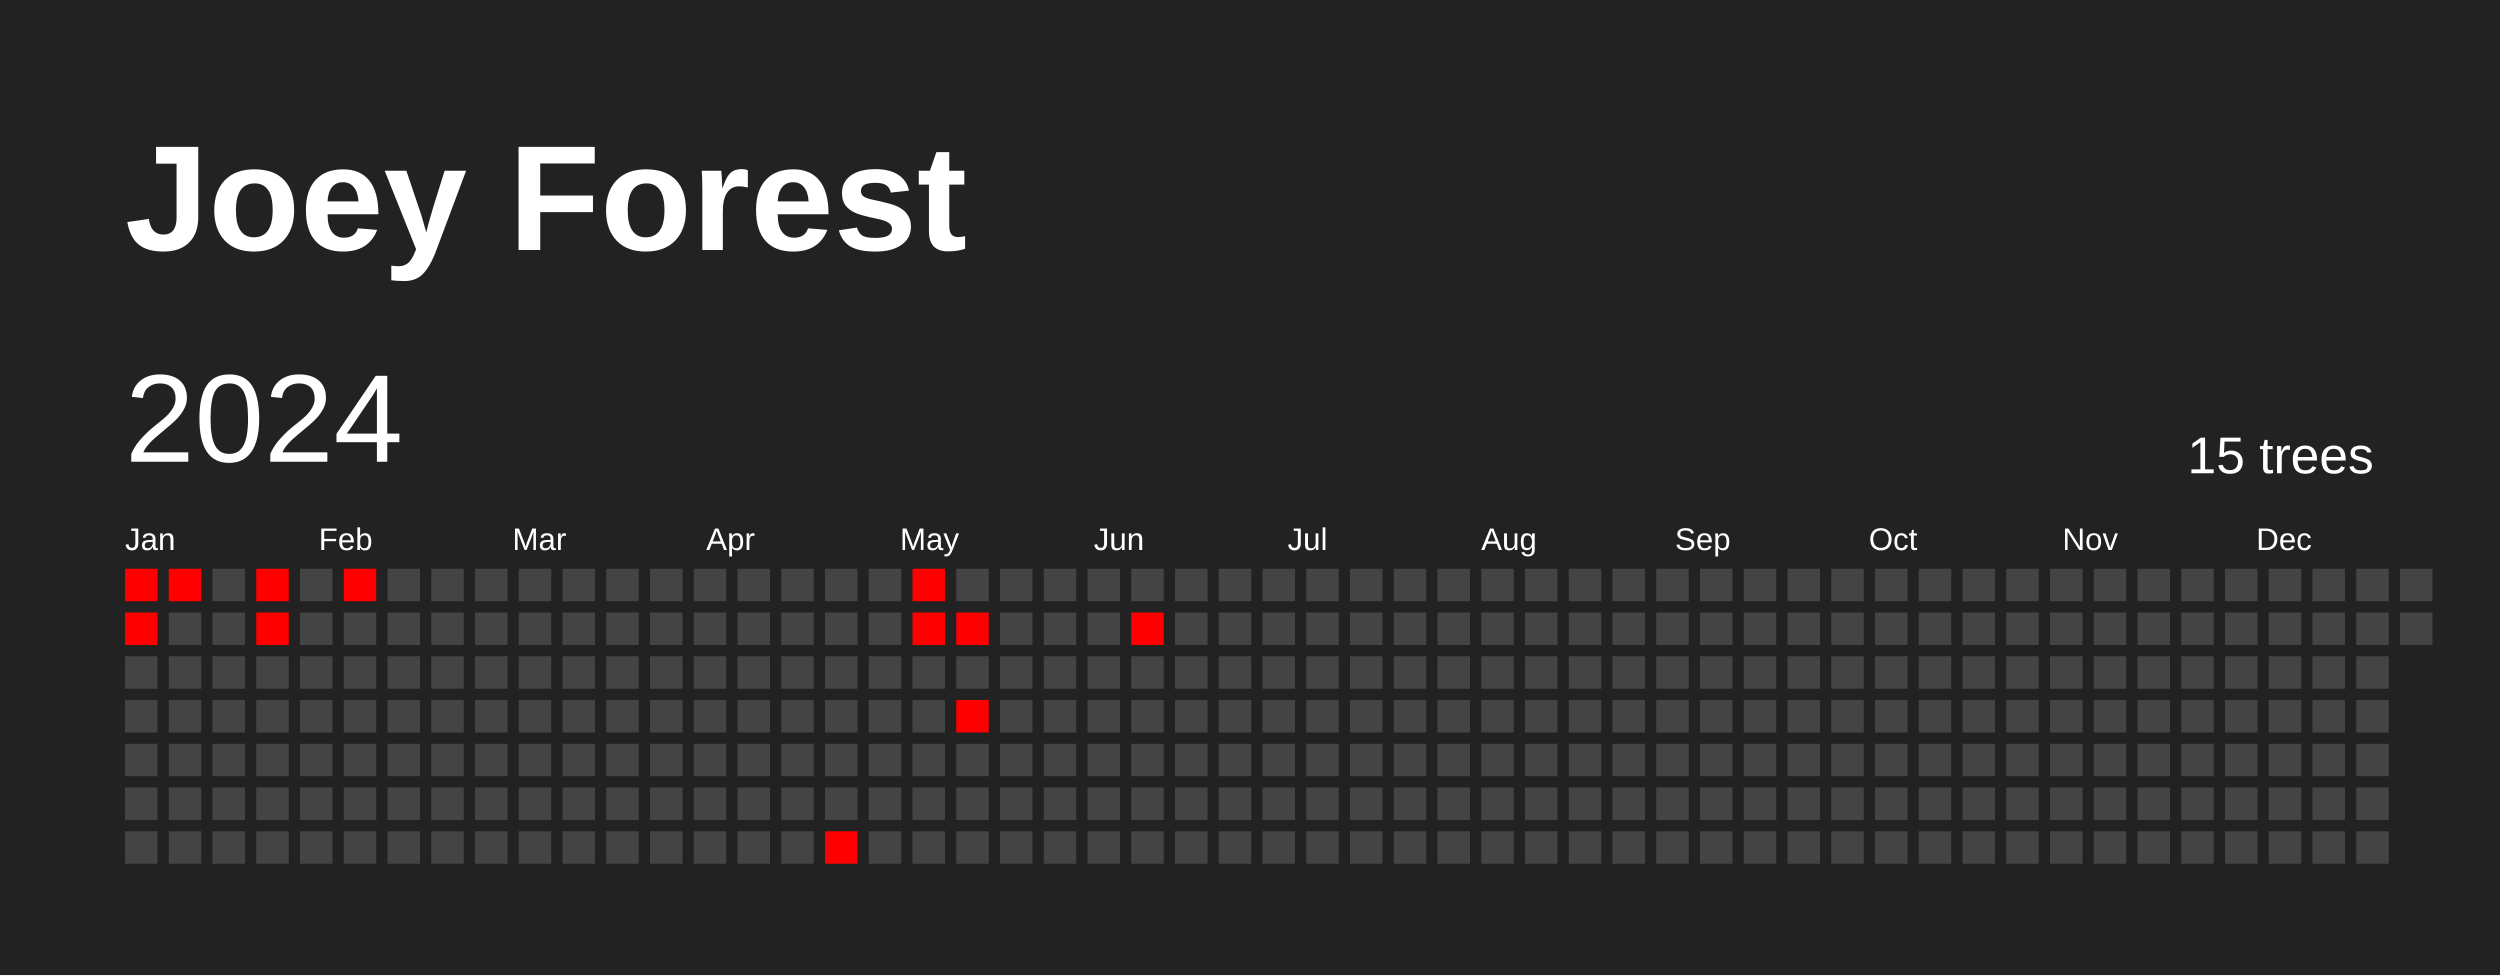
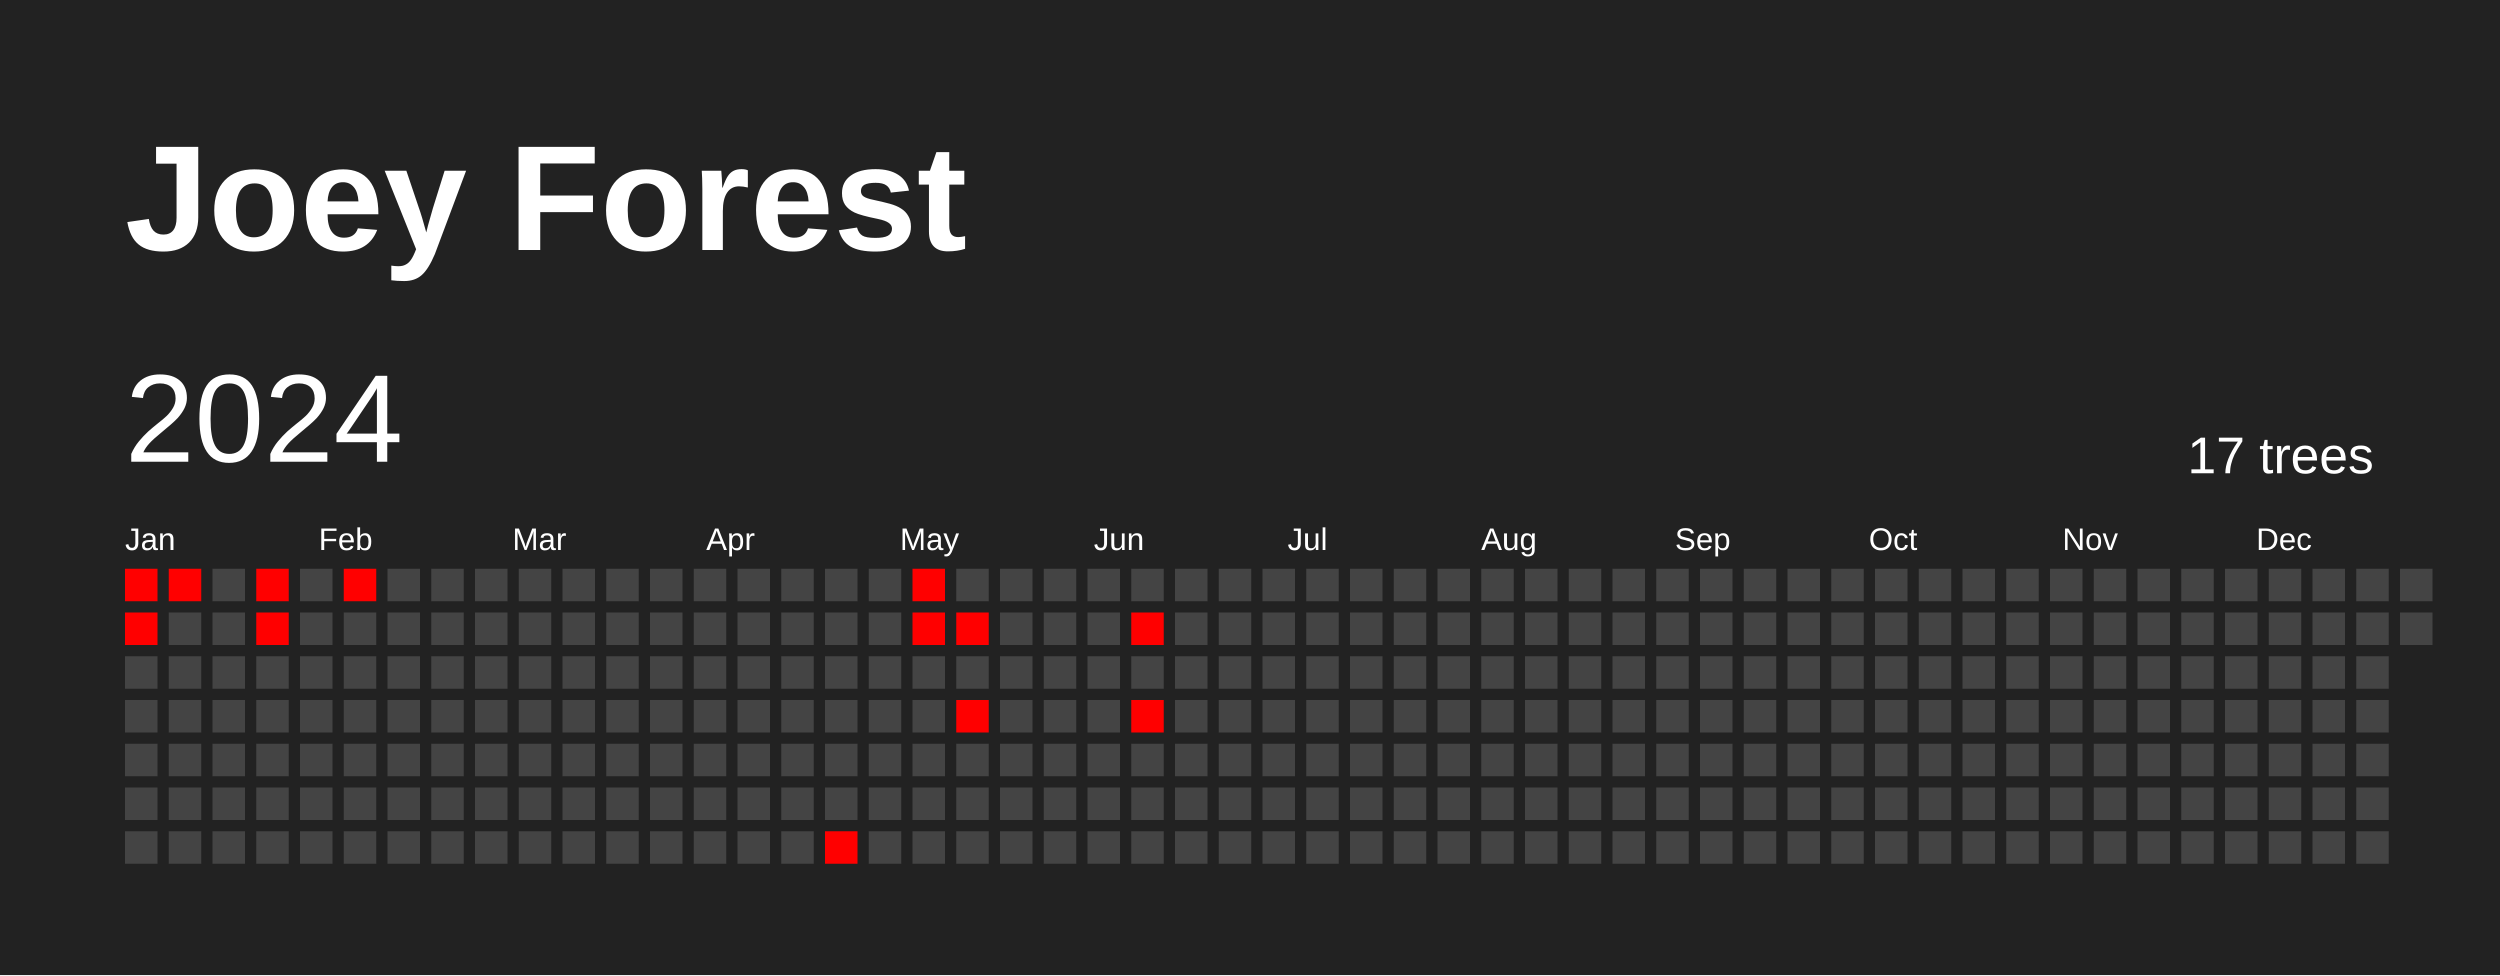
<svg xmlns="http://www.w3.org/2000/svg" baseProfile="full" height="78mm" version="1.1" viewBox="0,0,200,78" width="200mm">
  <defs />
  <rect fill="#222222" height="78" width="200" x="0" y="0" />
  <text fill="#FFFFFF" style="font-size:12px; font-family:Arial; font-weight:bold;" x="10" y="20">Joey Forest</text>
  <text dominant-baseline="hanging" fill="#FFFFFF" style="font-size:10.0px; font-family:Arial;" x="10" y="30">2024</text>
-   <text dominant-baseline="hanging" fill="#FFFFFF" style="font-size:4.125px; font-family:Arial;" x="175" y="35">15 trees</text>
+   <text dominant-baseline="hanging" fill="#FFFFFF" style="font-size:4.125px; font-family:Arial;" x="175" y="35">17 trees</text>
  <text fill="#FFFFFF" style="font-size:2.5px; font-family:Arial" x="10.0" y="44">Jan</text>
  <text fill="#FFFFFF" style="font-size:2.5px; font-family:Arial" x="25.5" y="44">Feb</text>
  <text fill="#FFFFFF" style="font-size:2.5px; font-family:Arial" x="41.0" y="44">Mar</text>
  <text fill="#FFFFFF" style="font-size:2.5px; font-family:Arial" x="56.5" y="44">Apr</text>
  <text fill="#FFFFFF" style="font-size:2.5px; font-family:Arial" x="72.0" y="44">May</text>
  <text fill="#FFFFFF" style="font-size:2.5px; font-family:Arial" x="87.5" y="44">Jun</text>
  <text fill="#FFFFFF" style="font-size:2.5px; font-family:Arial" x="103.0" y="44">Jul</text>
  <text fill="#FFFFFF" style="font-size:2.5px; font-family:Arial" x="118.5" y="44">Aug</text>
  <text fill="#FFFFFF" style="font-size:2.5px; font-family:Arial" x="134.0" y="44">Sep</text>
  <text fill="#FFFFFF" style="font-size:2.5px; font-family:Arial" x="149.5" y="44">Oct</text>
  <text fill="#FFFFFF" style="font-size:2.5px; font-family:Arial" x="165.0" y="44">Nov</text>
  <text fill="#FFFFFF" style="font-size:2.5px; font-family:Arial" x="180.5" y="44">Dec</text>
  <rect fill="red" height="2.6" width="2.6" x="10.0" y="45.5" />
  <rect fill="red" height="2.6" width="2.6" x="10.0" y="49.0" />
  <rect fill="#444444" height="2.6" width="2.6" x="10.0" y="52.5" />
  <rect fill="#444444" height="2.6" width="2.6" x="10.0" y="56.0" />
  <rect fill="#444444" height="2.6" width="2.6" x="10.0" y="59.5" />
  <rect fill="#444444" height="2.6" width="2.6" x="10.0" y="63.0" />
  <rect fill="#444444" height="2.6" width="2.6" x="10.0" y="66.5" />
  <rect fill="red" height="2.6" width="2.6" x="13.5" y="45.5" />
  <rect fill="#444444" height="2.6" width="2.6" x="13.5" y="49.0" />
  <rect fill="#444444" height="2.6" width="2.6" x="13.5" y="52.5" />
  <rect fill="#444444" height="2.6" width="2.6" x="13.5" y="56.0" />
  <rect fill="#444444" height="2.6" width="2.6" x="13.5" y="59.5" />
  <rect fill="#444444" height="2.6" width="2.6" x="13.5" y="63.0" />
  <rect fill="#444444" height="2.6" width="2.6" x="13.5" y="66.5" />
  <rect fill="#444444" height="2.6" width="2.6" x="17.0" y="45.5" />
  <rect fill="#444444" height="2.6" width="2.6" x="17.0" y="49.0" />
  <rect fill="#444444" height="2.6" width="2.6" x="17.0" y="52.5" />
  <rect fill="#444444" height="2.6" width="2.6" x="17.0" y="56.0" />
  <rect fill="#444444" height="2.6" width="2.6" x="17.0" y="59.5" />
  <rect fill="#444444" height="2.6" width="2.6" x="17.0" y="63.0" />
  <rect fill="#444444" height="2.6" width="2.6" x="17.0" y="66.5" />
  <rect fill="red" height="2.6" width="2.6" x="20.5" y="45.5" />
  <rect fill="red" height="2.6" width="2.6" x="20.5" y="49.0" />
  <rect fill="#444444" height="2.6" width="2.6" x="20.5" y="52.5" />
  <rect fill="#444444" height="2.6" width="2.6" x="20.5" y="56.0" />
  <rect fill="#444444" height="2.6" width="2.6" x="20.5" y="59.5" />
  <rect fill="#444444" height="2.6" width="2.6" x="20.5" y="63.0" />
  <rect fill="#444444" height="2.6" width="2.6" x="20.5" y="66.5" />
  <rect fill="#444444" height="2.6" width="2.6" x="24.0" y="45.5" />
  <rect fill="#444444" height="2.6" width="2.6" x="24.0" y="49.0" />
  <rect fill="#444444" height="2.6" width="2.6" x="24.0" y="52.5" />
  <rect fill="#444444" height="2.6" width="2.6" x="24.0" y="56.0" />
  <rect fill="#444444" height="2.6" width="2.6" x="24.0" y="59.5" />
  <rect fill="#444444" height="2.6" width="2.6" x="24.0" y="63.0" />
  <rect fill="#444444" height="2.6" width="2.6" x="24.0" y="66.5" />
  <rect fill="red" height="2.6" width="2.6" x="27.5" y="45.5" />
  <rect fill="#444444" height="2.6" width="2.6" x="27.5" y="49.0" />
  <rect fill="#444444" height="2.6" width="2.6" x="27.5" y="52.5" />
  <rect fill="#444444" height="2.6" width="2.6" x="27.5" y="56.0" />
  <rect fill="#444444" height="2.6" width="2.6" x="27.5" y="59.5" />
  <rect fill="#444444" height="2.6" width="2.6" x="27.5" y="63.0" />
  <rect fill="#444444" height="2.6" width="2.6" x="27.5" y="66.5" />
  <rect fill="#444444" height="2.6" width="2.6" x="31.0" y="45.5" />
  <rect fill="#444444" height="2.6" width="2.6" x="31.0" y="49.0" />
  <rect fill="#444444" height="2.6" width="2.6" x="31.0" y="52.5" />
  <rect fill="#444444" height="2.6" width="2.6" x="31.0" y="56.0" />
  <rect fill="#444444" height="2.6" width="2.6" x="31.0" y="59.5" />
  <rect fill="#444444" height="2.6" width="2.6" x="31.0" y="63.0" />
  <rect fill="#444444" height="2.6" width="2.6" x="31.0" y="66.5" />
  <rect fill="#444444" height="2.6" width="2.6" x="34.5" y="45.5" />
  <rect fill="#444444" height="2.6" width="2.6" x="34.5" y="49.0" />
  <rect fill="#444444" height="2.6" width="2.6" x="34.5" y="52.5" />
  <rect fill="#444444" height="2.6" width="2.6" x="34.5" y="56.0" />
  <rect fill="#444444" height="2.6" width="2.6" x="34.5" y="59.5" />
  <rect fill="#444444" height="2.6" width="2.6" x="34.5" y="63.0" />
  <rect fill="#444444" height="2.6" width="2.6" x="34.5" y="66.5" />
  <rect fill="#444444" height="2.6" width="2.6" x="38.0" y="45.5" />
  <rect fill="#444444" height="2.6" width="2.6" x="38.0" y="49.0" />
  <rect fill="#444444" height="2.6" width="2.6" x="38.0" y="52.5" />
  <rect fill="#444444" height="2.6" width="2.6" x="38.0" y="56.0" />
  <rect fill="#444444" height="2.6" width="2.6" x="38.0" y="59.5" />
  <rect fill="#444444" height="2.6" width="2.6" x="38.0" y="63.0" />
  <rect fill="#444444" height="2.6" width="2.6" x="38.0" y="66.5" />
  <rect fill="#444444" height="2.6" width="2.6" x="41.5" y="45.5" />
  <rect fill="#444444" height="2.6" width="2.6" x="41.5" y="49.0" />
  <rect fill="#444444" height="2.6" width="2.6" x="41.5" y="52.5" />
  <rect fill="#444444" height="2.6" width="2.6" x="41.5" y="56.0" />
  <rect fill="#444444" height="2.6" width="2.6" x="41.5" y="59.5" />
  <rect fill="#444444" height="2.6" width="2.6" x="41.5" y="63.0" />
  <rect fill="#444444" height="2.6" width="2.6" x="41.5" y="66.5" />
  <rect fill="#444444" height="2.6" width="2.6" x="45.0" y="45.5" />
  <rect fill="#444444" height="2.6" width="2.6" x="45.0" y="49.0" />
  <rect fill="#444444" height="2.6" width="2.6" x="45.0" y="52.5" />
  <rect fill="#444444" height="2.6" width="2.6" x="45.0" y="56.0" />
  <rect fill="#444444" height="2.6" width="2.6" x="45.0" y="59.5" />
  <rect fill="#444444" height="2.6" width="2.6" x="45.0" y="63.0" />
  <rect fill="#444444" height="2.6" width="2.6" x="45.0" y="66.5" />
  <rect fill="#444444" height="2.6" width="2.6" x="48.5" y="45.5" />
  <rect fill="#444444" height="2.6" width="2.6" x="48.5" y="49.0" />
  <rect fill="#444444" height="2.6" width="2.6" x="48.5" y="52.5" />
  <rect fill="#444444" height="2.6" width="2.6" x="48.5" y="56.0" />
  <rect fill="#444444" height="2.6" width="2.6" x="48.5" y="59.5" />
  <rect fill="#444444" height="2.6" width="2.6" x="48.5" y="63.0" />
  <rect fill="#444444" height="2.6" width="2.6" x="48.5" y="66.5" />
  <rect fill="#444444" height="2.6" width="2.6" x="52.0" y="45.5" />
  <rect fill="#444444" height="2.6" width="2.6" x="52.0" y="49.0" />
  <rect fill="#444444" height="2.6" width="2.6" x="52.0" y="52.5" />
  <rect fill="#444444" height="2.6" width="2.6" x="52.0" y="56.0" />
  <rect fill="#444444" height="2.6" width="2.6" x="52.0" y="59.5" />
  <rect fill="#444444" height="2.6" width="2.6" x="52.0" y="63.0" />
  <rect fill="#444444" height="2.6" width="2.6" x="52.0" y="66.5" />
  <rect fill="#444444" height="2.6" width="2.6" x="55.5" y="45.5" />
  <rect fill="#444444" height="2.6" width="2.6" x="55.5" y="49.0" />
  <rect fill="#444444" height="2.6" width="2.6" x="55.5" y="52.5" />
  <rect fill="#444444" height="2.6" width="2.6" x="55.5" y="56.0" />
  <rect fill="#444444" height="2.6" width="2.6" x="55.5" y="59.5" />
  <rect fill="#444444" height="2.6" width="2.6" x="55.5" y="63.0" />
  <rect fill="#444444" height="2.6" width="2.6" x="55.5" y="66.5" />
  <rect fill="#444444" height="2.6" width="2.6" x="59.0" y="45.5" />
  <rect fill="#444444" height="2.6" width="2.6" x="59.0" y="49.0" />
  <rect fill="#444444" height="2.6" width="2.6" x="59.0" y="52.5" />
  <rect fill="#444444" height="2.6" width="2.6" x="59.0" y="56.0" />
  <rect fill="#444444" height="2.6" width="2.6" x="59.0" y="59.5" />
  <rect fill="#444444" height="2.6" width="2.6" x="59.0" y="63.0" />
  <rect fill="#444444" height="2.6" width="2.6" x="59.0" y="66.5" />
  <rect fill="#444444" height="2.6" width="2.6" x="62.5" y="45.5" />
  <rect fill="#444444" height="2.6" width="2.6" x="62.5" y="49.0" />
  <rect fill="#444444" height="2.6" width="2.6" x="62.5" y="52.5" />
  <rect fill="#444444" height="2.6" width="2.6" x="62.5" y="56.0" />
  <rect fill="#444444" height="2.6" width="2.6" x="62.5" y="59.5" />
  <rect fill="#444444" height="2.6" width="2.6" x="62.5" y="63.0" />
  <rect fill="#444444" height="2.6" width="2.6" x="62.5" y="66.5" />
  <rect fill="#444444" height="2.6" width="2.6" x="66.0" y="45.5" />
  <rect fill="#444444" height="2.6" width="2.6" x="66.0" y="49.0" />
  <rect fill="#444444" height="2.6" width="2.6" x="66.0" y="52.5" />
  <rect fill="#444444" height="2.6" width="2.6" x="66.0" y="56.0" />
  <rect fill="#444444" height="2.6" width="2.6" x="66.0" y="59.5" />
  <rect fill="#444444" height="2.6" width="2.6" x="66.0" y="63.0" />
  <rect fill="red" height="2.6" width="2.6" x="66.0" y="66.5" />
  <rect fill="#444444" height="2.6" width="2.6" x="69.5" y="45.5" />
  <rect fill="#444444" height="2.6" width="2.6" x="69.5" y="49.0" />
  <rect fill="#444444" height="2.6" width="2.6" x="69.5" y="52.5" />
  <rect fill="#444444" height="2.6" width="2.6" x="69.5" y="56.0" />
  <rect fill="#444444" height="2.6" width="2.6" x="69.5" y="59.5" />
  <rect fill="#444444" height="2.6" width="2.6" x="69.5" y="63.0" />
  <rect fill="#444444" height="2.6" width="2.6" x="69.5" y="66.5" />
  <rect fill="red" height="2.6" width="2.6" x="73.0" y="45.5" />
  <rect fill="red" height="2.6" width="2.6" x="73.0" y="49.0" />
  <rect fill="#444444" height="2.6" width="2.6" x="73.0" y="52.5" />
  <rect fill="#444444" height="2.6" width="2.6" x="73.0" y="56.0" />
  <rect fill="#444444" height="2.6" width="2.6" x="73.0" y="59.5" />
  <rect fill="#444444" height="2.6" width="2.6" x="73.0" y="63.0" />
  <rect fill="#444444" height="2.6" width="2.6" x="73.0" y="66.5" />
  <rect fill="#444444" height="2.6" width="2.6" x="76.5" y="45.5" />
  <rect fill="red" height="2.6" width="2.6" x="76.5" y="49.0" />
  <rect fill="#444444" height="2.6" width="2.6" x="76.5" y="52.5" />
  <rect fill="red" height="2.6" width="2.6" x="76.5" y="56.0" />
  <rect fill="#444444" height="2.6" width="2.6" x="76.5" y="59.5" />
  <rect fill="#444444" height="2.6" width="2.6" x="76.5" y="63.0" />
  <rect fill="#444444" height="2.6" width="2.6" x="76.5" y="66.5" />
  <rect fill="#444444" height="2.6" width="2.6" x="80.0" y="45.5" />
  <rect fill="#444444" height="2.6" width="2.6" x="80.0" y="49.0" />
  <rect fill="#444444" height="2.6" width="2.6" x="80.0" y="52.5" />
  <rect fill="#444444" height="2.6" width="2.6" x="80.0" y="56.0" />
  <rect fill="#444444" height="2.6" width="2.6" x="80.0" y="59.5" />
  <rect fill="#444444" height="2.6" width="2.6" x="80.0" y="63.0" />
  <rect fill="#444444" height="2.6" width="2.6" x="80.0" y="66.5" />
  <rect fill="#444444" height="2.6" width="2.6" x="83.5" y="45.5" />
  <rect fill="#444444" height="2.6" width="2.6" x="83.5" y="49.0" />
  <rect fill="#444444" height="2.6" width="2.6" x="83.5" y="52.5" />
  <rect fill="#444444" height="2.6" width="2.6" x="83.5" y="56.0" />
  <rect fill="#444444" height="2.6" width="2.6" x="83.5" y="59.5" />
  <rect fill="#444444" height="2.6" width="2.6" x="83.5" y="63.0" />
  <rect fill="#444444" height="2.6" width="2.6" x="83.5" y="66.5" />
  <rect fill="#444444" height="2.6" width="2.6" x="87.0" y="45.5" />
  <rect fill="#444444" height="2.6" width="2.6" x="87.0" y="49.0" />
  <rect fill="#444444" height="2.6" width="2.6" x="87.0" y="52.5" />
  <rect fill="#444444" height="2.6" width="2.6" x="87.0" y="56.0" />
  <rect fill="#444444" height="2.6" width="2.6" x="87.0" y="59.5" />
  <rect fill="#444444" height="2.6" width="2.6" x="87.0" y="63.0" />
  <rect fill="#444444" height="2.6" width="2.6" x="87.0" y="66.5" />
  <rect fill="#444444" height="2.6" width="2.6" x="90.5" y="45.5" />
  <rect fill="red" height="2.6" width="2.6" x="90.5" y="49.0" />
  <rect fill="#444444" height="2.6" width="2.6" x="90.5" y="52.5" />
-   <rect fill="#444444" height="2.6" width="2.6" x="90.5" y="56.0" />
+   <rect fill="red" height="2.6" width="2.6" x="90.5" y="56.0" />
  <rect fill="#444444" height="2.6" width="2.6" x="90.5" y="59.5" />
  <rect fill="#444444" height="2.6" width="2.6" x="90.5" y="63.0" />
  <rect fill="#444444" height="2.6" width="2.6" x="90.5" y="66.5" />
  <rect fill="#444444" height="2.6" width="2.6" x="94.0" y="45.5" />
  <rect fill="#444444" height="2.6" width="2.6" x="94.0" y="49.0" />
  <rect fill="#444444" height="2.6" width="2.6" x="94.0" y="52.5" />
  <rect fill="#444444" height="2.6" width="2.6" x="94.0" y="56.0" />
  <rect fill="#444444" height="2.6" width="2.6" x="94.0" y="59.5" />
  <rect fill="#444444" height="2.6" width="2.6" x="94.0" y="63.0" />
  <rect fill="#444444" height="2.6" width="2.6" x="94.0" y="66.5" />
  <rect fill="#444444" height="2.6" width="2.6" x="97.5" y="45.5" />
  <rect fill="#444444" height="2.6" width="2.6" x="97.5" y="49.0" />
  <rect fill="#444444" height="2.6" width="2.6" x="97.5" y="52.5" />
  <rect fill="#444444" height="2.6" width="2.6" x="97.5" y="56.0" />
  <rect fill="#444444" height="2.6" width="2.6" x="97.5" y="59.5" />
  <rect fill="#444444" height="2.6" width="2.6" x="97.5" y="63.0" />
  <rect fill="#444444" height="2.6" width="2.6" x="97.5" y="66.5" />
  <rect fill="#444444" height="2.6" width="2.6" x="101.0" y="45.5" />
  <rect fill="#444444" height="2.6" width="2.6" x="101.0" y="49.0" />
  <rect fill="#444444" height="2.6" width="2.6" x="101.0" y="52.5" />
  <rect fill="#444444" height="2.6" width="2.6" x="101.0" y="56.0" />
  <rect fill="#444444" height="2.6" width="2.6" x="101.0" y="59.5" />
  <rect fill="#444444" height="2.6" width="2.6" x="101.0" y="63.0" />
  <rect fill="#444444" height="2.6" width="2.6" x="101.0" y="66.5" />
  <rect fill="#444444" height="2.6" width="2.6" x="104.5" y="45.5" />
  <rect fill="#444444" height="2.6" width="2.6" x="104.5" y="49.0" />
  <rect fill="#444444" height="2.6" width="2.6" x="104.5" y="52.5" />
  <rect fill="#444444" height="2.6" width="2.6" x="104.5" y="56.0" />
  <rect fill="#444444" height="2.6" width="2.6" x="104.5" y="59.5" />
  <rect fill="#444444" height="2.6" width="2.6" x="104.5" y="63.0" />
  <rect fill="#444444" height="2.6" width="2.6" x="104.5" y="66.5" />
  <rect fill="#444444" height="2.6" width="2.6" x="108.0" y="45.5" />
  <rect fill="#444444" height="2.6" width="2.6" x="108.0" y="49.0" />
  <rect fill="#444444" height="2.6" width="2.6" x="108.0" y="52.5" />
  <rect fill="#444444" height="2.6" width="2.6" x="108.0" y="56.0" />
  <rect fill="#444444" height="2.6" width="2.6" x="108.0" y="59.5" />
  <rect fill="#444444" height="2.6" width="2.6" x="108.0" y="63.0" />
  <rect fill="#444444" height="2.6" width="2.6" x="108.0" y="66.5" />
  <rect fill="#444444" height="2.6" width="2.6" x="111.5" y="45.5" />
  <rect fill="#444444" height="2.6" width="2.6" x="111.5" y="49.0" />
  <rect fill="#444444" height="2.6" width="2.6" x="111.5" y="52.5" />
  <rect fill="#444444" height="2.6" width="2.6" x="111.5" y="56.0" />
  <rect fill="#444444" height="2.6" width="2.6" x="111.5" y="59.5" />
  <rect fill="#444444" height="2.6" width="2.6" x="111.5" y="63.0" />
  <rect fill="#444444" height="2.6" width="2.6" x="111.5" y="66.5" />
  <rect fill="#444444" height="2.6" width="2.6" x="115.0" y="45.5" />
  <rect fill="#444444" height="2.6" width="2.6" x="115.0" y="49.0" />
  <rect fill="#444444" height="2.6" width="2.6" x="115.0" y="52.5" />
  <rect fill="#444444" height="2.6" width="2.6" x="115.0" y="56.0" />
  <rect fill="#444444" height="2.6" width="2.6" x="115.0" y="59.5" />
  <rect fill="#444444" height="2.6" width="2.6" x="115.0" y="63.0" />
  <rect fill="#444444" height="2.6" width="2.6" x="115.0" y="66.5" />
  <rect fill="#444444" height="2.6" width="2.6" x="118.5" y="45.5" />
  <rect fill="#444444" height="2.6" width="2.6" x="118.5" y="49.0" />
  <rect fill="#444444" height="2.6" width="2.6" x="118.5" y="52.5" />
  <rect fill="#444444" height="2.6" width="2.6" x="118.5" y="56.0" />
  <rect fill="#444444" height="2.6" width="2.6" x="118.5" y="59.5" />
  <rect fill="#444444" height="2.6" width="2.6" x="118.5" y="63.0" />
  <rect fill="#444444" height="2.6" width="2.6" x="118.5" y="66.5" />
  <rect fill="#444444" height="2.6" width="2.6" x="122.0" y="45.5" />
  <rect fill="#444444" height="2.6" width="2.6" x="122.0" y="49.0" />
  <rect fill="#444444" height="2.6" width="2.6" x="122.0" y="52.5" />
  <rect fill="#444444" height="2.6" width="2.6" x="122.0" y="56.0" />
  <rect fill="#444444" height="2.6" width="2.6" x="122.0" y="59.5" />
  <rect fill="#444444" height="2.6" width="2.6" x="122.0" y="63.0" />
  <rect fill="#444444" height="2.6" width="2.6" x="122.0" y="66.5" />
  <rect fill="#444444" height="2.6" width="2.6" x="125.5" y="45.5" />
  <rect fill="#444444" height="2.6" width="2.6" x="125.5" y="49.0" />
  <rect fill="#444444" height="2.6" width="2.6" x="125.5" y="52.5" />
  <rect fill="#444444" height="2.6" width="2.6" x="125.5" y="56.0" />
  <rect fill="#444444" height="2.6" width="2.6" x="125.5" y="59.5" />
  <rect fill="#444444" height="2.6" width="2.6" x="125.5" y="63.0" />
  <rect fill="#444444" height="2.6" width="2.6" x="125.5" y="66.5" />
  <rect fill="#444444" height="2.6" width="2.6" x="129.0" y="45.5" />
  <rect fill="#444444" height="2.6" width="2.6" x="129.0" y="49.0" />
  <rect fill="#444444" height="2.6" width="2.6" x="129.0" y="52.5" />
  <rect fill="#444444" height="2.6" width="2.6" x="129.0" y="56.0" />
  <rect fill="#444444" height="2.6" width="2.6" x="129.0" y="59.5" />
  <rect fill="#444444" height="2.6" width="2.6" x="129.0" y="63.0" />
  <rect fill="#444444" height="2.6" width="2.6" x="129.0" y="66.5" />
  <rect fill="#444444" height="2.6" width="2.6" x="132.5" y="45.5" />
  <rect fill="#444444" height="2.6" width="2.6" x="132.5" y="49.0" />
  <rect fill="#444444" height="2.6" width="2.6" x="132.5" y="52.5" />
  <rect fill="#444444" height="2.6" width="2.6" x="132.5" y="56.0" />
  <rect fill="#444444" height="2.6" width="2.6" x="132.5" y="59.5" />
  <rect fill="#444444" height="2.6" width="2.6" x="132.5" y="63.0" />
  <rect fill="#444444" height="2.6" width="2.6" x="132.5" y="66.5" />
  <rect fill="#444444" height="2.6" width="2.6" x="136.0" y="45.5" />
  <rect fill="#444444" height="2.6" width="2.6" x="136.0" y="49.0" />
  <rect fill="#444444" height="2.6" width="2.6" x="136.0" y="52.5" />
  <rect fill="#444444" height="2.6" width="2.6" x="136.0" y="56.0" />
  <rect fill="#444444" height="2.6" width="2.6" x="136.0" y="59.5" />
  <rect fill="#444444" height="2.6" width="2.6" x="136.0" y="63.0" />
  <rect fill="#444444" height="2.6" width="2.6" x="136.0" y="66.5" />
  <rect fill="#444444" height="2.6" width="2.6" x="139.5" y="45.5" />
  <rect fill="#444444" height="2.6" width="2.6" x="139.5" y="49.0" />
  <rect fill="#444444" height="2.6" width="2.6" x="139.5" y="52.5" />
  <rect fill="#444444" height="2.6" width="2.6" x="139.5" y="56.0" />
  <rect fill="#444444" height="2.6" width="2.6" x="139.5" y="59.5" />
  <rect fill="#444444" height="2.6" width="2.6" x="139.5" y="63.0" />
  <rect fill="#444444" height="2.6" width="2.6" x="139.5" y="66.5" />
  <rect fill="#444444" height="2.6" width="2.6" x="143.0" y="45.5" />
  <rect fill="#444444" height="2.6" width="2.6" x="143.0" y="49.0" />
  <rect fill="#444444" height="2.6" width="2.6" x="143.0" y="52.5" />
  <rect fill="#444444" height="2.6" width="2.6" x="143.0" y="56.0" />
  <rect fill="#444444" height="2.6" width="2.6" x="143.0" y="59.5" />
  <rect fill="#444444" height="2.6" width="2.6" x="143.0" y="63.0" />
  <rect fill="#444444" height="2.6" width="2.6" x="143.0" y="66.5" />
  <rect fill="#444444" height="2.6" width="2.6" x="146.5" y="45.5" />
  <rect fill="#444444" height="2.6" width="2.6" x="146.5" y="49.0" />
  <rect fill="#444444" height="2.6" width="2.6" x="146.5" y="52.5" />
  <rect fill="#444444" height="2.6" width="2.6" x="146.5" y="56.0" />
  <rect fill="#444444" height="2.6" width="2.6" x="146.5" y="59.5" />
  <rect fill="#444444" height="2.6" width="2.6" x="146.5" y="63.0" />
  <rect fill="#444444" height="2.6" width="2.6" x="146.5" y="66.5" />
  <rect fill="#444444" height="2.6" width="2.6" x="150.0" y="45.5" />
  <rect fill="#444444" height="2.6" width="2.6" x="150.0" y="49.0" />
  <rect fill="#444444" height="2.6" width="2.6" x="150.0" y="52.5" />
  <rect fill="#444444" height="2.6" width="2.6" x="150.0" y="56.0" />
  <rect fill="#444444" height="2.6" width="2.6" x="150.0" y="59.5" />
  <rect fill="#444444" height="2.6" width="2.6" x="150.0" y="63.0" />
  <rect fill="#444444" height="2.6" width="2.6" x="150.0" y="66.5" />
  <rect fill="#444444" height="2.6" width="2.6" x="153.5" y="45.5" />
  <rect fill="#444444" height="2.6" width="2.6" x="153.5" y="49.0" />
  <rect fill="#444444" height="2.6" width="2.6" x="153.5" y="52.5" />
  <rect fill="#444444" height="2.6" width="2.6" x="153.5" y="56.0" />
  <rect fill="#444444" height="2.6" width="2.6" x="153.5" y="59.5" />
  <rect fill="#444444" height="2.6" width="2.6" x="153.5" y="63.0" />
  <rect fill="#444444" height="2.6" width="2.6" x="153.5" y="66.5" />
  <rect fill="#444444" height="2.6" width="2.6" x="157.0" y="45.5" />
  <rect fill="#444444" height="2.6" width="2.6" x="157.0" y="49.0" />
  <rect fill="#444444" height="2.6" width="2.6" x="157.0" y="52.5" />
  <rect fill="#444444" height="2.6" width="2.6" x="157.0" y="56.0" />
  <rect fill="#444444" height="2.6" width="2.6" x="157.0" y="59.5" />
  <rect fill="#444444" height="2.6" width="2.6" x="157.0" y="63.0" />
  <rect fill="#444444" height="2.6" width="2.6" x="157.0" y="66.5" />
  <rect fill="#444444" height="2.6" width="2.6" x="160.5" y="45.5" />
  <rect fill="#444444" height="2.6" width="2.6" x="160.5" y="49.0" />
  <rect fill="#444444" height="2.6" width="2.6" x="160.5" y="52.5" />
  <rect fill="#444444" height="2.6" width="2.6" x="160.5" y="56.0" />
  <rect fill="#444444" height="2.6" width="2.6" x="160.5" y="59.5" />
  <rect fill="#444444" height="2.6" width="2.6" x="160.5" y="63.0" />
  <rect fill="#444444" height="2.6" width="2.6" x="160.5" y="66.5" />
  <rect fill="#444444" height="2.6" width="2.6" x="164.0" y="45.5" />
  <rect fill="#444444" height="2.6" width="2.6" x="164.0" y="49.0" />
  <rect fill="#444444" height="2.6" width="2.6" x="164.0" y="52.5" />
  <rect fill="#444444" height="2.6" width="2.6" x="164.0" y="56.0" />
  <rect fill="#444444" height="2.6" width="2.6" x="164.0" y="59.5" />
  <rect fill="#444444" height="2.6" width="2.6" x="164.0" y="63.0" />
  <rect fill="#444444" height="2.6" width="2.6" x="164.0" y="66.5" />
  <rect fill="#444444" height="2.6" width="2.6" x="167.5" y="45.5" />
  <rect fill="#444444" height="2.6" width="2.6" x="167.5" y="49.0" />
  <rect fill="#444444" height="2.6" width="2.6" x="167.5" y="52.5" />
  <rect fill="#444444" height="2.6" width="2.6" x="167.5" y="56.0" />
  <rect fill="#444444" height="2.6" width="2.6" x="167.5" y="59.5" />
  <rect fill="#444444" height="2.6" width="2.6" x="167.5" y="63.0" />
  <rect fill="#444444" height="2.6" width="2.6" x="167.5" y="66.5" />
  <rect fill="#444444" height="2.6" width="2.6" x="171.0" y="45.5" />
  <rect fill="#444444" height="2.6" width="2.6" x="171.0" y="49.0" />
  <rect fill="#444444" height="2.6" width="2.6" x="171.0" y="52.5" />
  <rect fill="#444444" height="2.6" width="2.6" x="171.0" y="56.0" />
  <rect fill="#444444" height="2.6" width="2.6" x="171.0" y="59.5" />
  <rect fill="#444444" height="2.6" width="2.6" x="171.0" y="63.0" />
  <rect fill="#444444" height="2.6" width="2.6" x="171.0" y="66.5" />
  <rect fill="#444444" height="2.6" width="2.6" x="174.5" y="45.5" />
  <rect fill="#444444" height="2.6" width="2.6" x="174.5" y="49.0" />
  <rect fill="#444444" height="2.6" width="2.6" x="174.5" y="52.5" />
  <rect fill="#444444" height="2.6" width="2.6" x="174.5" y="56.0" />
  <rect fill="#444444" height="2.6" width="2.6" x="174.5" y="59.5" />
  <rect fill="#444444" height="2.6" width="2.6" x="174.5" y="63.0" />
  <rect fill="#444444" height="2.6" width="2.6" x="174.5" y="66.5" />
  <rect fill="#444444" height="2.6" width="2.6" x="178.0" y="45.5" />
  <rect fill="#444444" height="2.6" width="2.6" x="178.0" y="49.0" />
  <rect fill="#444444" height="2.6" width="2.6" x="178.0" y="52.5" />
  <rect fill="#444444" height="2.6" width="2.6" x="178.0" y="56.0" />
  <rect fill="#444444" height="2.6" width="2.6" x="178.0" y="59.5" />
  <rect fill="#444444" height="2.6" width="2.6" x="178.0" y="63.0" />
  <rect fill="#444444" height="2.6" width="2.6" x="178.0" y="66.5" />
  <rect fill="#444444" height="2.6" width="2.6" x="181.5" y="45.5" />
  <rect fill="#444444" height="2.6" width="2.6" x="181.5" y="49.0" />
  <rect fill="#444444" height="2.6" width="2.6" x="181.5" y="52.5" />
  <rect fill="#444444" height="2.6" width="2.6" x="181.5" y="56.0" />
  <rect fill="#444444" height="2.6" width="2.6" x="181.5" y="59.5" />
  <rect fill="#444444" height="2.6" width="2.6" x="181.5" y="63.0" />
  <rect fill="#444444" height="2.6" width="2.6" x="181.5" y="66.5" />
  <rect fill="#444444" height="2.6" width="2.6" x="185.0" y="45.5" />
  <rect fill="#444444" height="2.6" width="2.6" x="185.0" y="49.0" />
  <rect fill="#444444" height="2.6" width="2.6" x="185.0" y="52.5" />
  <rect fill="#444444" height="2.6" width="2.6" x="185.0" y="56.0" />
  <rect fill="#444444" height="2.6" width="2.6" x="185.0" y="59.5" />
  <rect fill="#444444" height="2.6" width="2.6" x="185.0" y="63.0" />
  <rect fill="#444444" height="2.6" width="2.6" x="185.0" y="66.5" />
  <rect fill="#444444" height="2.6" width="2.6" x="188.5" y="45.5" />
  <rect fill="#444444" height="2.6" width="2.6" x="188.5" y="49.0" />
  <rect fill="#444444" height="2.6" width="2.6" x="188.5" y="52.5" />
  <rect fill="#444444" height="2.6" width="2.6" x="188.5" y="56.0" />
  <rect fill="#444444" height="2.6" width="2.6" x="188.5" y="59.5" />
  <rect fill="#444444" height="2.6" width="2.6" x="188.5" y="63.0" />
  <rect fill="#444444" height="2.6" width="2.6" x="188.5" y="66.5" />
  <rect fill="#444444" height="2.6" width="2.6" x="192.0" y="45.5" />
  <rect fill="#444444" height="2.6" width="2.6" x="192.0" y="49.0" />
</svg>
